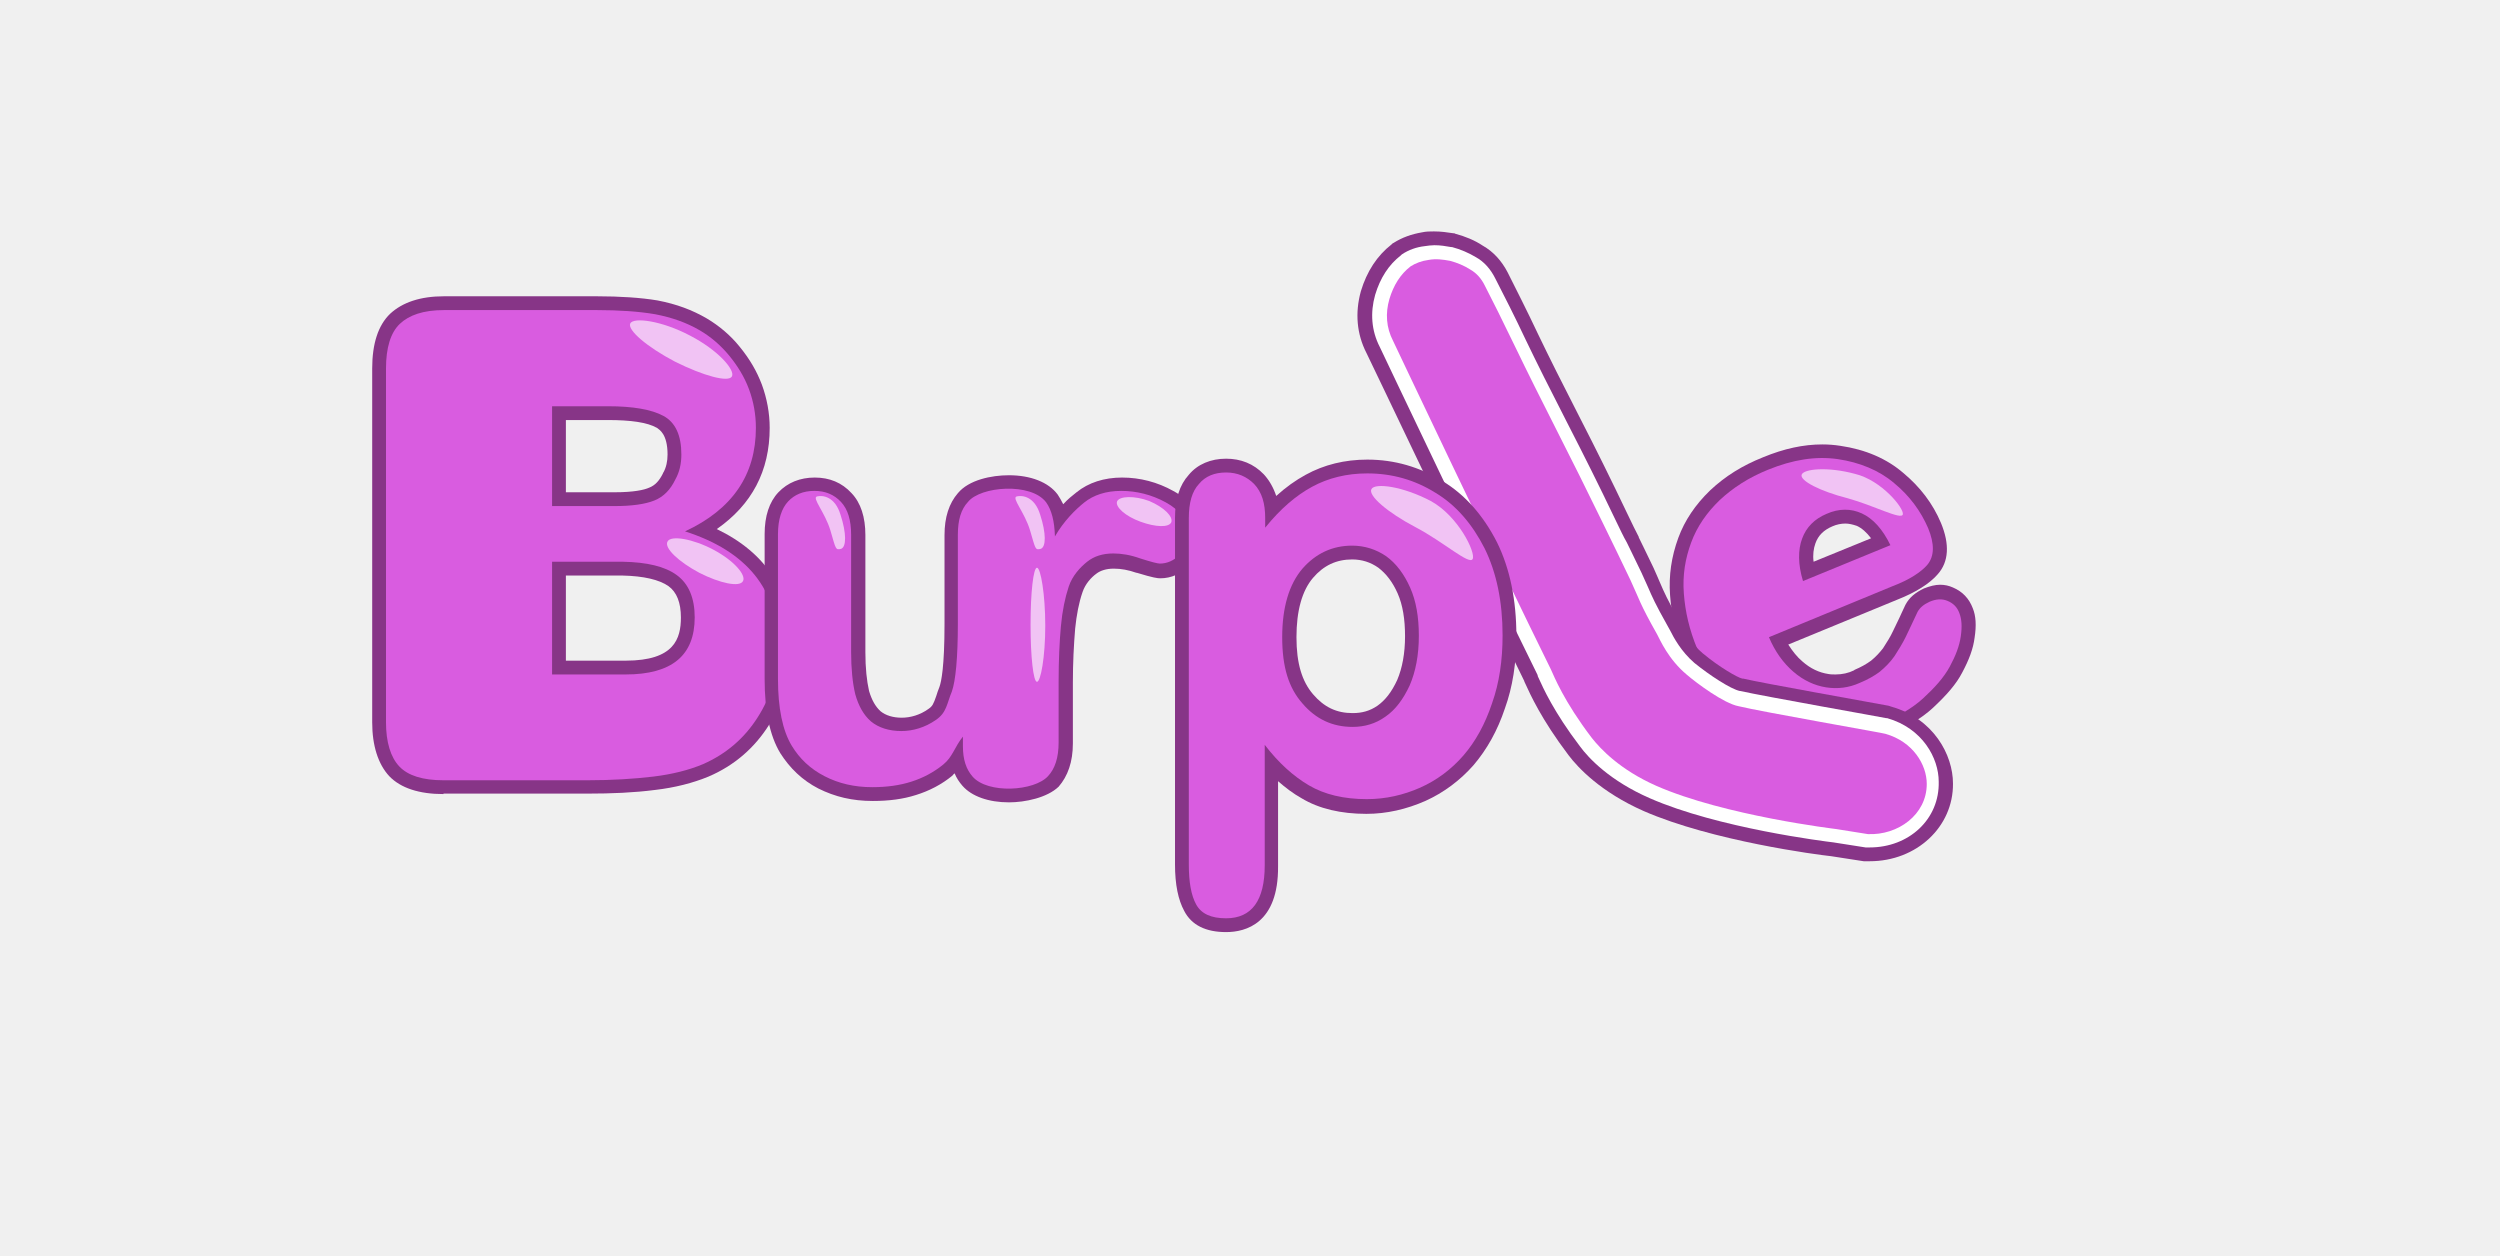
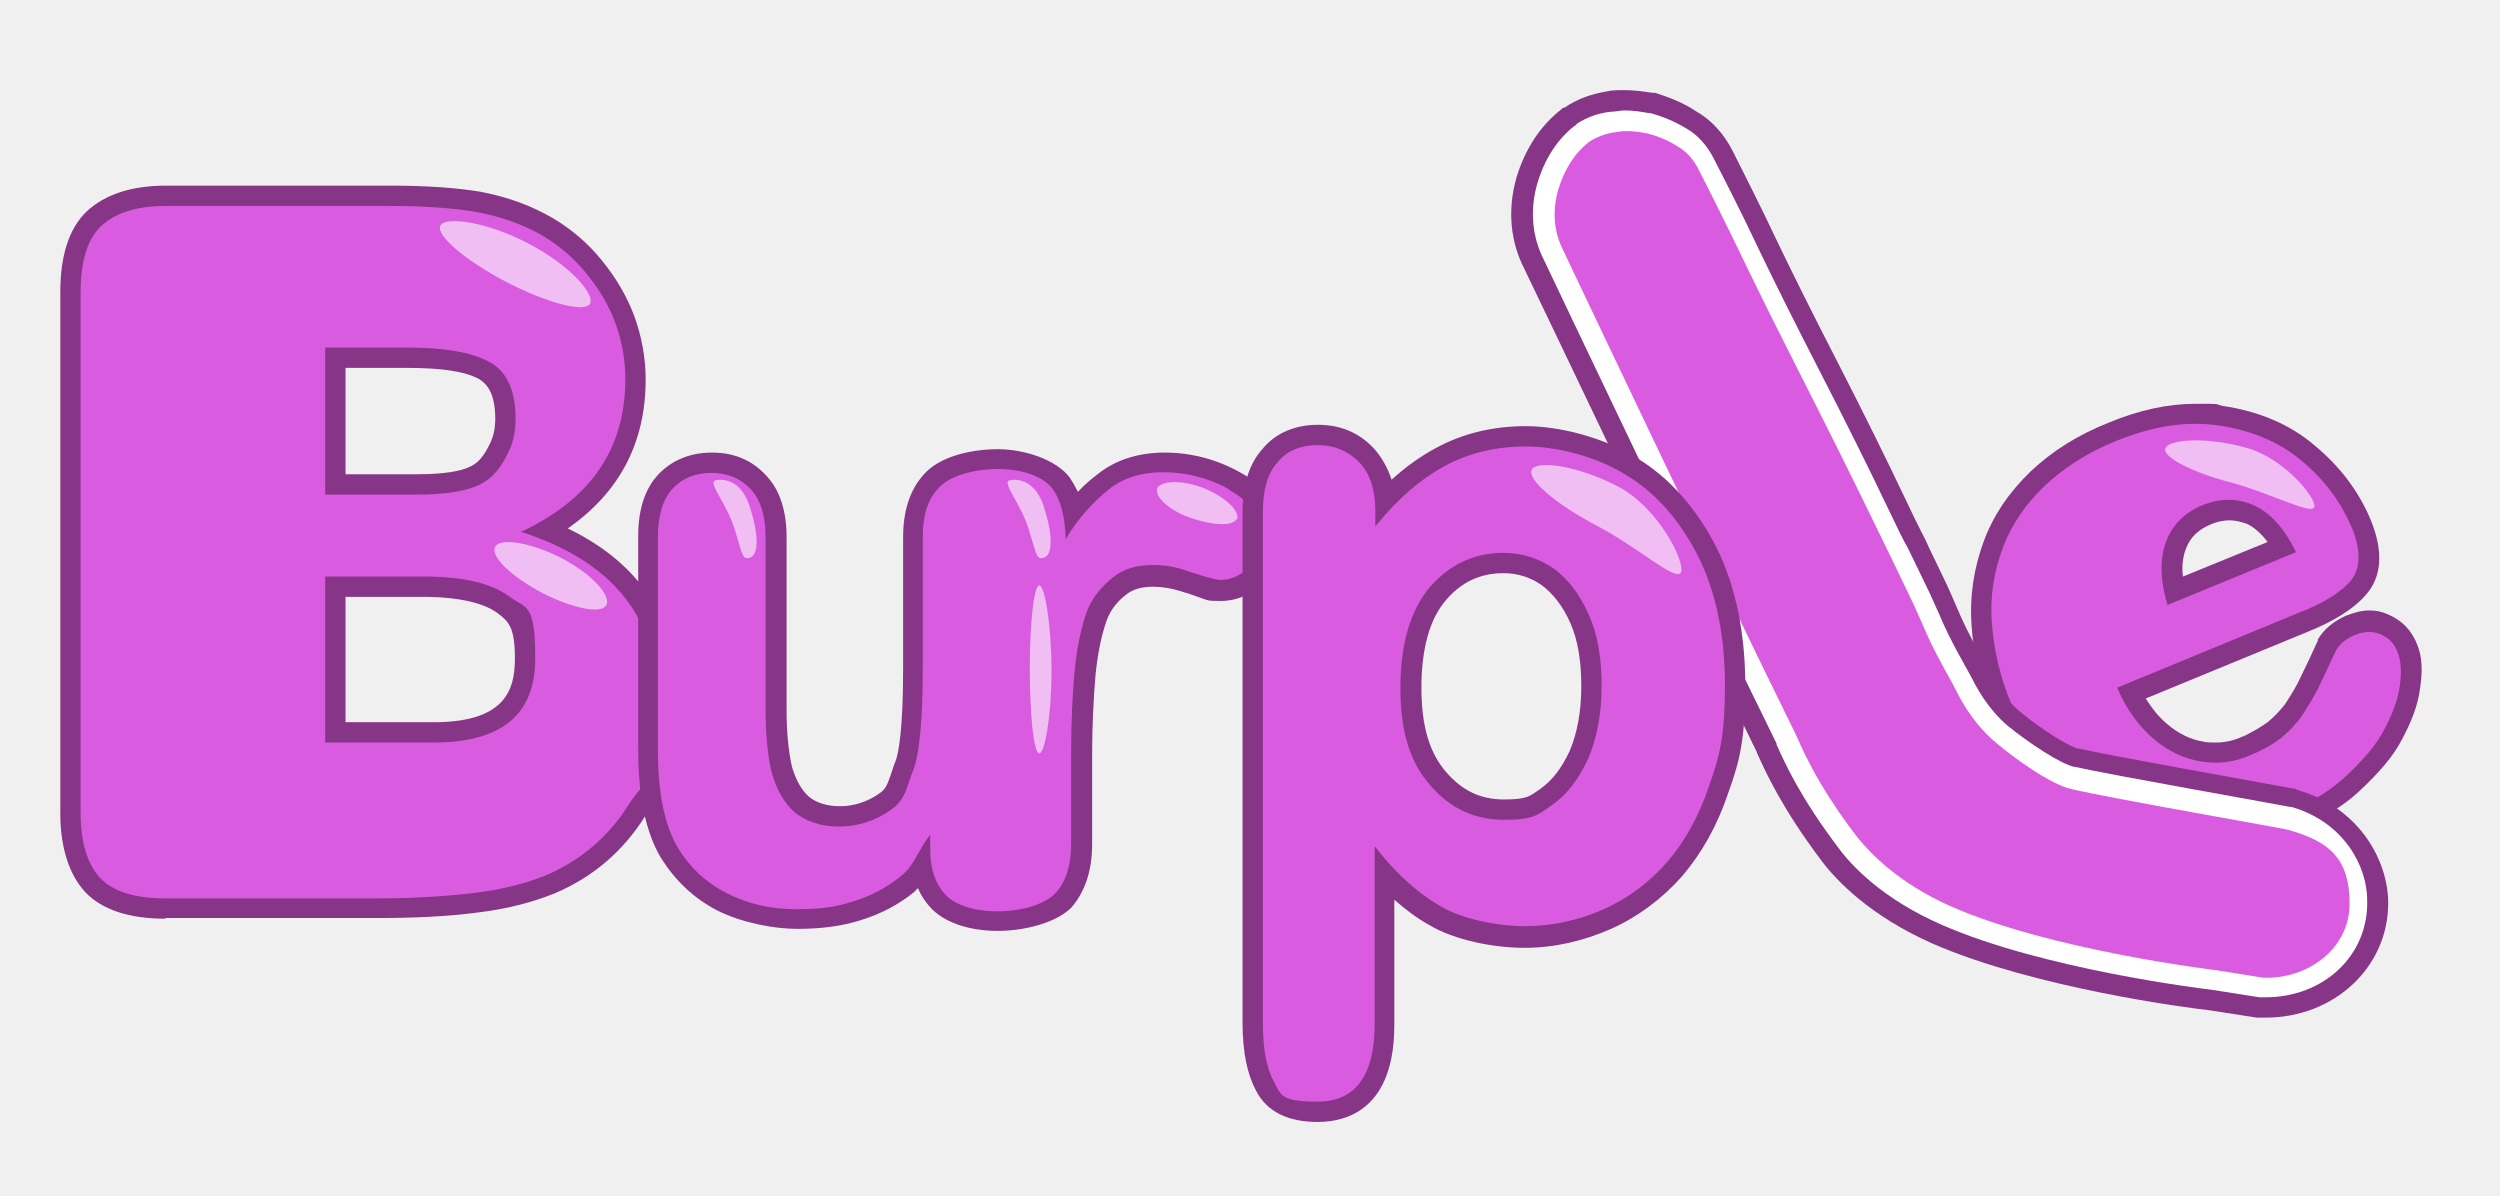
- <svg xmlns="http://www.w3.org/2000/svg" version="1.1" id="Layer_1" x="0px" y="0px" viewBox="0 0 543.4 272.8" style="enable-background:new 0 0 543.4 272.8;" xml:space="preserve">
-   <style type="text/css">
- 	.st0{fill:#873587;}
- 	.st1{fill:#D95CE0;}
- 	.st2{opacity:0.63;fill:#FFFFFF;enable-background:new    ;}
- 	.st3{fill:#FFFFFF;}
- </style>
-   <g id="Layer_1-2">
-     <path class="st0" d="M394.9,163.5c-4,0-7.8-0.8-11.4-2.3c-7.6-3.3-13.5-9.7-17.4-19c-1.8-4.3-2.8-8.5-3.1-12.9   c-0.3-4.2,0.3-8.3,1.8-12.4c1.4-3.8,3.7-7.2,6.9-10.3c3.3-3.1,7-5.4,11.5-7.2c4.6-1.9,8.8-2.8,12.9-2.8c1.3,0,2.6,0.1,3.9,0.3   c5.5,0.8,10.1,2.8,13.7,5.9c3.6,3,6.4,6.6,8.2,10.9c1.9,4.6,1.7,8.4-0.7,11.1c-1.8,2.1-4.9,4-8.7,5.5l-23.8,9.8   c0.9,1.4,1.9,2.7,3.1,3.7c1.7,1.5,3.6,2.4,5.6,2.7c0.5,0.1,1.1,0.1,1.6,0.1c1.4,0,2.8-0.3,4-0.9l0.1-0.1c1.4-0.6,2.5-1.2,3.6-2   c1.1-0.9,1.9-1.8,2.6-2.7c0.9-1.4,1.6-2.5,2.2-3.8c0.4-0.8,0.8-1.7,1.3-2.7c0.4-0.8,0.8-1.8,1.3-2.8l0.1-0.2c0.8-1.5,2.1-2.6,4-3.5   c1.3-0.5,2.4-0.8,3.5-0.8c1,0,1.9,0.2,2.8,0.6c2.1,0.9,3.5,2.4,4.3,4.5c0.7,1.7,0.8,3.8,0.4,6.4c-0.3,2.4-1.2,4.8-2.7,7.6   c-1.3,2.5-3.3,4.8-6.4,7.7c-2.5,2.3-5.9,4.3-10.5,6.3C404.5,162.4,399.6,163.4,394.9,163.5L394.9,163.5z M401.1,113.8   c-0.9,0-1.9,0.2-2.8,0.6c-1.9,0.8-3.1,2-3.7,3.7c-0.4,1.1-0.6,2.5-0.4,4l12.5-5.1c-1-1.3-2-2.2-3.1-2.7   C402.7,114,401.9,113.8,401.1,113.8L401.1,113.8z" />
-     <path id="e" class="st1" d="M411.4,127.4l-26.9,11.1c1.3,3.1,3.1,5.6,5.3,7.5c2.2,1.9,4.6,3,7.1,3.4s5,0.1,7.4-1   c1.7-0.7,3.1-1.5,4.3-2.4c1.2-1,2.3-2.1,3.2-3.4c0.9-1.4,1.7-2.7,2.4-4.1c0.7-1.4,1.5-3.2,2.6-5.5c0.5-0.9,1.3-1.6,2.6-2.2   c1.4-0.6,2.7-0.7,3.9-0.2c1.2,0.5,2.1,1.3,2.6,2.7c0.5,1.3,0.6,2.9,0.3,5c-0.3,2.1-1.1,4.2-2.4,6.6s-3.3,4.6-5.8,6.9   s-5.8,4.1-9.6,5.7c-8.8,3.7-16.7,3.9-23.7,0.9s-12.2-8.8-15.8-17.4c-1.7-4.1-2.6-8-2.9-12c-0.3-4,0.3-7.6,1.6-11.1s3.4-6.5,6.2-9.2   c2.9-2.7,6.3-4.9,10.5-6.6c5.4-2.2,10.4-3,15.2-2.3c4.7,0.7,8.9,2.4,12.2,5.2c3.4,2.8,5.8,6.1,7.4,9.8c1.4,3.4,1.4,6.1-0.2,8   C417.6,124.3,415.1,126,411.4,127.4L411.4,127.4L411.4,127.4z M391.9,126.3l19-7.8c-1.7-3.5-3.8-5.8-6.2-6.9   c-2.4-1.1-5-1.1-7.7,0.1c-2.6,1.1-4.4,2.9-5.3,5.4C390.8,119.5,390.8,122.7,391.9,126.3L391.9,126.3z" />
+ <svg xmlns="http://www.w3.org/2000/svg" id="Layer_1" data-name="Layer 1" version="1.1" viewBox="0 0 369 176.5">
+   <defs>
+     <style>
+       .cls-1 {
+         fill: #873587;
+       }
+ 
+       .cls-1, .cls-2, .cls-3, .cls-4 {
+         stroke-width: 0px;
+       }
+ 
+       .cls-2 {
+         isolation: isolate;
+         opacity: .6;
+       }
+ 
+       .cls-2, .cls-4 {
+         fill: #fff;
+       }
+ 
+       .cls-3 {
+         fill: #d95ce0;
+       }
+     </style>
+   </defs>
+   <g id="Layer_1-2" data-name="Layer 1-2">
+     <path class="cls-1" d="M322.9,126.5c-4,0-7.8-.8-11.4-2.3-7.6-3.3-13.5-9.7-17.4-19-1.8-4.3-2.8-8.5-3.1-12.9-.3-4.2.3-8.3,1.8-12.4,1.4-3.8,3.7-7.2,6.9-10.3,3.3-3.1,7-5.4,11.5-7.2,4.6-1.9,8.8-2.8,12.9-2.8s2.6,0,3.9.3c5.5.8,10.1,2.8,13.7,5.9,3.6,3,6.4,6.6,8.2,10.9,1.9,4.6,1.7,8.4-.7,11.1-1.8,2.1-4.9,4-8.7,5.5l-23.8,9.8c.9,1.4,1.9,2.7,3.1,3.7,1.7,1.5,3.6,2.4,5.6,2.7.5.1,1.1.1,1.6.1,1.4,0,2.8-.3,4-.9h.1c1.4-.7,2.5-1.3,3.6-2.1,1.1-.9,1.9-1.8,2.6-2.7.9-1.4,1.6-2.5,2.2-3.8.4-.8.8-1.7,1.3-2.7.4-.8.8-1.8,1.3-2.8v-.2c.9-1.5,2.2-2.6,4.1-3.5,1.3-.5,2.4-.8,3.5-.8s1.9.2,2.8.6c2.1.9,3.5,2.4,4.3,4.5.7,1.7.8,3.8.4,6.4-.3,2.4-1.2,4.8-2.7,7.6-1.3,2.5-3.3,4.8-6.4,7.7-2.5,2.3-5.9,4.3-10.5,6.3-5.1,2.2-10,3.2-14.7,3.3h0ZM329.1,76.8c-.9,0-1.9.2-2.8.6-1.9.8-3.1,2-3.7,3.7-.4,1.1-.6,2.5-.4,4l12.5-5.1c-1-1.3-2-2.2-3.1-2.7-.9-.3-1.7-.5-2.5-.5h0Z" />
+     <path id="e" class="cls-3" d="M339.4,90.4l-26.9,11.1c1.3,3.1,3.1,5.6,5.3,7.5,2.2,1.9,4.6,3,7.1,3.4s5,.1,7.4-1c1.7-.7,3.1-1.5,4.3-2.4,1.2-1,2.3-2.1,3.2-3.4.9-1.4,1.7-2.7,2.4-4.1.7-1.4,1.5-3.2,2.6-5.5.5-.9,1.3-1.6,2.6-2.2,1.4-.6,2.7-.7,3.9-.2,1.2.5,2.1,1.3,2.6,2.7.5,1.3.6,2.9.3,5-.3,2.1-1.1,4.2-2.4,6.6s-3.3,4.6-5.8,6.9-5.8,4.1-9.6,5.7c-8.8,3.7-16.7,3.9-23.7.9s-12.2-8.8-15.8-17.4c-1.7-4.1-2.6-8-2.9-12s.3-7.6,1.6-11.1,3.4-6.5,6.2-9.2c2.9-2.7,6.3-4.9,10.5-6.6,5.4-2.2,10.4-3,15.2-2.3,4.7.7,8.9,2.4,12.2,5.2,3.4,2.8,5.8,6.1,7.4,9.8,1.4,3.4,1.4,6.1-.2,8-1.3,1.5-3.8,3.2-7.5,4.6h0ZM319.9,89.3l19-7.8c-1.7-3.5-3.8-5.8-6.2-6.9-2.4-1.1-5-1.1-7.7,0-2.6,1.1-4.4,2.9-5.3,5.4-.9,2.4-.9,5.6.2,9.2h0Z" />
    <g id="highlight4">
-       <path class="st2" d="M413.6,111.8c-0.3,1.3-6.2-1.9-12-3.5c-5.9-1.5-10.4-3.8-10-5.1s5.7-1.8,11.6-0.2    C409,104.4,413.9,110.5,413.6,111.8L413.6,111.8z" />
+       <path class="cls-2" d="M341.6,74.8c-.3,1.3-6.2-1.9-12-3.5-5.9-1.5-10.4-3.8-10-5.1s5.7-1.8,11.6-.2c5.8,1.4,10.7,7.5,10.4,8.8h0Z" />
    </g>
-     <path class="st0" d="M406.4,187.2c-0.3,0-0.6,0-0.9,0l-0.4,0l-7.1-1.1c-2.9-0.3-25.8-3.3-40.7-9.8c-9.3-4.1-14.3-9.4-16.4-12.2   c-5.9-7.8-8.3-13.2-9.4-15.6c-0.1-0.2-0.2-0.4-0.2-0.5c-11.4-23.2-34-70.8-34.3-71.3c-2.1-4.1-2.5-8.7-1.2-13.4   c1.3-4.3,3.5-7.7,6.7-10.2l0.2-0.2l0.2-0.1c1.9-1.2,3.9-1.9,6.2-2.3c0.9-0.2,1.7-0.2,2.6-0.2c1.5,0,2.9,0.2,4.2,0.4l0.2,0l0.2,0.1   c2.2,0.6,4.2,1.4,6,2.6c2.3,1.3,4.1,3.3,5.4,5.8c1.9,3.8,4.2,8.3,6.6,13.4c2.4,5,5.3,10.8,9,18c3.8,7.4,7.1,14.1,10.1,20.4   c1.4,3,2.2,4.5,2.8,5.7l0,0.1c0.8,1.7,1.5,3,3.2,6.6c0.6,1.3,1,2.3,1.4,3.2c0.9,2.1,1.6,3.7,4.2,8.3c0.1,0.1,0.3,0.5,0.6,1   c0.8,1.5,2.1,4.1,4.5,6.1c3.6,3,7.6,5.3,8.6,5.5l0.2,0c4.2,1,26.3,4.9,31.6,5.9l0.3,0.1l0.3,0.1c9.2,2.6,13.4,10.5,13.4,16.7   C424.6,179.7,416.6,187.2,406.4,187.2L406.4,187.2z" />
-     <path class="st3" d="M406.4,184.2c-0.2,0-0.5,0-0.7,0h-0.2l-7-1.1c-1.7-0.2-25.1-3.1-39.9-9.6c-8.7-3.8-13.3-8.7-15.2-11.3   c-5.7-7.5-8-12.7-9-14.9c-0.1-0.2-0.2-0.4-0.2-0.6c-11.3-22.9-33.5-69.6-34.3-71.3c-1.8-3.5-2.1-7.4-1-11.3c1.1-3.7,3-6.6,5.6-8.6   l0.1-0.1l0.1-0.1c1.5-1,3.2-1.6,5-1.8c0.7-0.1,1.4-0.2,2.1-0.2c1.3,0,2.5,0.2,3.6,0.4l0.1,0l0.1,0c1.9,0.5,3.7,1.3,5.2,2.2   c1.8,1,3.2,2.6,4.2,4.6c1.9,3.7,4.2,8.2,6.6,13.3c2.4,5,5.3,10.8,9,18c3.8,7.4,7.1,14,10.1,20.3c1.5,3.1,2.2,4.6,2.9,5.8   c0.8,1.6,1.4,2.9,3.2,6.6c0.6,1.3,1,2.2,1.4,3.1c0.9,2.1,1.6,3.7,4.3,8.5c0.1,0.2,0.3,0.5,0.5,0.9c0.8,1.6,2.4,4.6,5.3,7.1   c3.2,2.6,7.9,5.7,9.9,6.1l0.1,0c4.8,1.1,31.4,5.8,31.7,5.9l0.1,0l0.1,0c7.7,2.2,11.2,8.7,11.2,13.8   C421.6,178.1,414.9,184.2,406.4,184.2L406.4,184.2L406.4,184.2z" />
-     <path id="l" class="st1" d="M377.9,153.5c-3.2-0.6-9.1-5-11.2-6.8c-4.1-3.4-5.9-7.7-6.5-8.8c-3.9-6.9-3.8-7.5-5.8-11.8   c-3.1-6.5-2.6-5.4-6-12.4s-6.8-13.8-10.1-20.3s-6.3-12.5-9-18.1s-4.9-10-6.6-13.3c-0.7-1.4-1.7-2.6-3.1-3.4   c-1.4-0.9-2.9-1.5-4.4-1.9c-1.6-0.3-3.1-0.5-4.7-0.2c-1.5,0.2-2.8,0.7-3.9,1.4c-2.2,1.7-3.7,4.1-4.6,7.1c-0.9,3.1-0.7,6.2,0.8,9.1   c0,0,22.7,47.9,34.3,71.4c0.7,1.5,2.8,6.9,8.9,14.9c1.9,2.4,6.1,6.9,14,10.4c14.8,6.5,39.1,9.4,39.1,9.4l6.9,1.1   c6.5,0.3,12.8-4.2,12.8-10.9c0-4.2-3-9.2-9-10.9C409.8,159.4,382.8,154.7,377.9,153.5L377.9,153.5z" />
-     <path class="st0" d="M96.4,172.6c-5.3,0-9.3-1.3-11.8-3.9c-2.4-2.6-3.7-6.6-3.7-11.7V80.1c0-5.4,1.3-9.4,3.9-11.9   c2.7-2.5,6.6-3.8,11.7-3.8h33.2c5.1,0,9.6,0.3,13.2,0.9c4.2,0.8,7.6,2.1,10.7,3.9c2.7,1.6,5.2,3.7,7.2,6.2c2.2,2.7,3.7,5.3,4.8,8.2   c1.1,3,1.7,6.2,1.7,9.4c0,9.4-3.9,16.7-11.5,22c10.8,5.2,16.3,13.7,16.3,25.5c0,6.3-1.6,12-4.9,17c-3.2,5.1-7.6,8.9-13.2,11.3   c-3.4,1.4-7.3,2.4-11.6,2.9c-4.6,0.6-9.5,0.8-14.7,0.8H96.4L96.4,172.6z M136,143.6c10.6,0,12-4.8,12-9.4c0-3.2-0.9-5.5-2.7-6.8   c-2-1.4-5.4-2.2-10-2.3H123v18.5H136z M133.6,107c4.1,0,6.4-0.5,7.5-1c1.3-0.5,2.2-1.5,3-3.1l0-0.1l0.1-0.1   c0.6-1.1,0.9-2.4,0.9-3.9c0-4.5-1.8-5.4-2.3-5.8c-2.1-1.2-5.7-1.7-10.7-1.7H123V107L133.6,107L133.6,107z" />
-     <path id="b" class="st1" d="M127.7,169.6H96.4c-4.5,0-7.7-1-9.6-3s-2.9-5.3-2.9-9.6V80.1c0-4.5,1-7.8,3-9.7s5.1-3,9.6-3h33.2   c4.9,0,9.2,0.3,12.7,0.9c3.6,0.7,6.8,1.8,9.7,3.5c2.4,1.4,4.6,3.3,6.4,5.5s3.3,4.6,4.3,7.3s1.5,5.5,1.5,8.4   c0,10.2-5.1,17.7-15.4,22.5c13.4,4.3,20.2,12.6,20.2,25c0,5.7-1.5,10.9-4.4,15.4c-2.9,4.6-6.9,8-11.9,10.2   c-3.1,1.3-6.7,2.2-10.8,2.7C137.8,169.3,133,169.6,127.7,169.6L127.7,169.6L127.7,169.6z M120,88.3V110h13.6c3.7,0,6.6-0.4,8.6-1.2   s3.5-2.3,4.6-4.6c0.9-1.6,1.3-3.4,1.3-5.4c0-4.2-1.3-7-3.9-8.4c-2.6-1.4-6.6-2.1-12.1-2.1H120L120,88.3z M135.4,122.1H120v24.5h16   c10,0,15-4.1,15-12.4c0-4.2-1.3-7.3-3.9-9.2C144.5,123.1,140.6,122.2,135.4,122.1L135.4,122.1L135.4,122.1z" />
-     <path class="st0" d="M219.3,174.4c-4.4,0-8.1-1.3-10.1-3.6c-0.7-0.8-1.3-1.7-1.7-2.7c-0.2,0.1-0.3,0.3-0.5,0.5   c-2.3,1.9-5,3.3-7.9,4.2c-2.8,0.9-5.9,1.3-9.4,1.3c-4.4,0-8.2-0.9-11.8-2.7c-3.5-1.8-6.2-4.4-8.3-7.7c-2.3-3.8-3.4-9.2-3.4-16.1   v-31.5c0-3.9,1-7,3-9.1c2-2.1,4.7-3.2,7.9-3.2s5.9,1.1,8,3.4c2,2.1,3,5.2,3,9.1v25.5c0,3.4,0.3,6.2,0.8,8.4c0.6,2,1.4,3.4,2.5,4.4   c1.1,0.9,2.7,1.4,4.6,1.4s4-0.6,5.8-1.9c0.9-0.6,1.1-1.1,1.7-2.8c0.2-0.6,0.4-1.3,0.7-2c0.4-1.1,1.1-4.4,1.1-13.7v-19.3   c0-3.9,1-6.9,2.9-9.1c2.4-2.9,7.3-3.9,11.1-3.9c4.7,0,8.6,1.5,10.6,4.2c0.4,0.6,0.8,1.3,1.2,2.1c1-1.1,2-1.9,2.9-2.6   c2.6-2.1,6-3.2,9.9-3.2s7.7,1,11.1,2.9c3.9,2.1,6.1,5.1,6.5,8.9l0,0.2v0.2c0,2.6-1,5-2.9,6.9c-1.8,1.8-4,2.8-6.4,2.8   c-0.6,0-1.5-0.1-5.1-1.2l-0.1,0c-1.7-0.6-3.3-0.9-4.9-0.9s-2.9,0.4-3.8,1.1c-1.1,0.8-2.4,2.2-3,4c-0.8,2.3-1.3,5-1.6,7.9   c-0.3,3.6-0.5,7.5-0.5,11.8v13.2c0,4-1.1,7.1-3.1,9.4C227.6,173.4,222.8,174.4,219.3,174.4L219.3,174.4z" />
-     <path id="ur" class="st1" d="M253.4,109.2c-3.1-1.7-6.4-2.5-9.7-2.5s-6,0.9-8,2.5s-4.5,4.1-6.4,7.4c-0.1-3.3-0.7-5.7-1.9-7.4   c-3.3-4.4-14.3-3.5-17-0.1c-1.5,1.6-2.2,3.9-2.2,7.1v19.3c0,7.6-0.5,12.5-1.3,14.8c-1.1,2.6-1.1,4.6-3.5,6.2   c-2.3,1.6-4.9,2.4-7.5,2.4s-4.9-0.7-6.6-2.1c-1.6-1.4-2.7-3.4-3.4-5.9c-0.6-2.5-0.9-5.6-0.9-9.2v-25.5c0-3.1-0.7-5.5-2.2-7.1   s-3.4-2.4-5.8-2.4s-4.3,0.8-5.7,2.3s-2.2,3.9-2.2,7.1v31.5c0,6.3,1,11.2,3,14.5c1.7,2.8,4,5,7.1,6.6s6.5,2.4,10.4,2.4   c3.2,0,6-0.4,8.5-1.2s4.8-2,6.9-3.7c2.1-1.7,2.4-3.7,4.3-6.1v2.1c0,2.9,0.7,5,2.1,6.6c3.3,3.8,13.4,3.2,16.4-0.1   c1.5-1.6,2.3-4,2.3-7.3v-13.2c0-4.8,0.2-8.8,0.5-12.1s0.9-6.2,1.7-8.6c0.8-2.4,2.5-4.2,4-5.4s3.4-1.8,5.7-1.8   c1.7,0,3.7,0.3,5.9,1.1c2.2,0.7,3.7,1.1,4.2,1.1c1.5,0,3-0.6,4.3-1.9c1.3-1.3,2-2.9,2-4.8C258.1,113.1,256.5,110.9,253.4,109.2   L253.4,109.2L253.4,109.2z" />
-     <path class="st0" d="M266.5,202.6c-4.4,0-7.5-1.5-9.1-4.6c-1.3-2.4-2-5.7-2-10.1v-75.3c0-4.1,1-7.2,3-9.4c1.9-2.3,4.8-3.5,8.1-3.5   c3.2,0,6,1.1,8.2,3.4c1.2,1.3,2.1,2.9,2.7,4.7c2.1-1.9,4.2-3.4,6.4-4.6c4-2.2,8.5-3.3,13.4-3.3c5.9,0,11.4,1.6,16.4,4.7   c4.8,2.9,8.8,7.4,11.8,13.3c2.8,5.7,4.2,12.5,4.2,20.3c0,5.9-0.8,11.1-2.5,15.8c-1.6,4.8-3.9,8.9-6.8,12.3c-2.9,3.3-6.5,6-10.5,7.8   c-4.1,1.8-8.4,2.8-12.8,2.8c-5.5,0-10.3-1.1-14.1-3.4c-1.8-1-3.5-2.3-5.1-3.7v18.5C277.9,200.7,270.8,202.6,266.5,202.6   L266.5,202.6z M293.9,121.6c-3.4,0-6.2,1.3-8.5,4c-2.4,2.8-3.6,7.2-3.6,12.9s1.2,9.6,3.6,12.4c2.4,2.8,5.1,4.1,8.6,4.1   c2.1,0,3.8-0.5,5.4-1.6c1.7-1.2,3.1-3,4.3-5.6c1.1-2.6,1.7-5.8,1.7-9.5s-0.5-6.8-1.6-9.3c-1.1-2.5-2.5-4.3-4.2-5.6   C297.9,122.2,296,121.6,293.9,121.6L293.9,121.6z" />
-     <path id="p" class="st1" d="M275,112.6v2.1c3.3-4.1,6.7-7,10.2-8.9s7.5-2.9,12-2.9c5.4,0,10.3,1.4,14.8,4.2   c4.5,2.7,8,6.8,10.7,12.1c2.6,5.3,3.9,11.6,3.9,18.9c0,5.4-0.7,10.3-2.3,14.8c-1.5,4.5-3.6,8.3-6.2,11.3s-5.8,5.4-9.4,7   s-7.5,2.5-11.6,2.5c-5,0-9.2-1-12.6-3s-6.6-4.9-9.6-8.8v26.2c0,7.6-2.8,11.5-8.4,11.5c-3.3,0-5.4-1-6.5-3s-1.6-4.9-1.6-8.7v-75.3   c0-3.3,0.7-5.8,2.2-7.4c1.4-1.7,3.4-2.5,5.9-2.5s4.5,0.9,6.1,2.5C274.3,107,275,109.4,275,112.6L275,112.6L275,112.6z M308.4,138.2   c0-4.1-0.6-7.6-1.9-10.5c-1.3-2.9-3-5.2-5.2-6.8c-2.2-1.5-4.7-2.3-7.4-2.3c-4.3,0-7.9,1.7-10.8,5c-2.9,3.4-4.4,8.4-4.4,14.9   s1.4,11,4.4,14.4c2.9,3.4,6.5,5.1,10.9,5.1c2.6,0,5-0.7,7.1-2.2c2.2-1.5,3.9-3.8,5.3-6.8C307.7,146,308.4,142.4,308.4,138.2   L308.4,138.2L308.4,138.2z" />
+     <path class="cls-1" d="M334.4,150.2h-1.3l-7.1-1.1c-2.9-.3-25.8-3.3-40.7-9.8-9.3-4.1-14.3-9.4-16.4-12.2-5.9-7.8-8.3-13.2-9.4-15.6-.1-.2-.2-.4-.2-.5-11.4-23.2-34-70.8-34.3-71.3-2.1-4.1-2.5-8.7-1.2-13.4,1.3-4.3,3.5-7.7,6.7-10.2l.2-.2h.2c1.9-1.3,3.9-2,6.2-2.4.9-.2,1.7-.2,2.6-.2,1.5,0,2.9.2,4.2.4h.4c2.2.7,4.2,1.5,6,2.7,2.3,1.3,4.1,3.3,5.4,5.8,1.9,3.8,4.2,8.3,6.6,13.4,2.4,5,5.3,10.8,9,18,3.8,7.4,7.1,14.1,10.1,20.4,1.4,3,2.2,4.5,2.8,5.7h0c.8,1.8,1.5,3.1,3.2,6.7.6,1.3,1,2.3,1.4,3.2.9,2.1,1.6,3.7,4.2,8.3.1.1.3.5.6,1,.8,1.5,2.1,4.1,4.5,6.1,3.6,3,7.6,5.3,8.6,5.5h.2c4.2,1,26.3,4.9,31.6,5.9h.3c0,.1.3.2.3.2,9.2,2.6,13.4,10.5,13.4,16.7,0,9.4-7.9,16.9-18.1,16.9h0Z" />
+     <path class="cls-4" d="M334.4,147.2h-.9l-7-1.1c-1.7-.2-25.1-3.1-39.9-9.6-8.7-3.8-13.3-8.7-15.2-11.3-5.7-7.5-8-12.7-9-14.9-.1-.2-.2-.4-.2-.6-11.3-22.9-33.5-69.6-34.3-71.3-1.8-3.5-2.1-7.4-1-11.3,1.1-3.7,3-6.6,5.6-8.6h.1c0,0,.1-.2.1-.2,1.5-1,3.2-1.6,5-1.8.7,0,1.4-.2,2.1-.2,1.3,0,2.5.2,3.6.4h.2c1.9.5,3.7,1.3,5.2,2.2,1.8,1,3.2,2.6,4.2,4.6,1.9,3.7,4.2,8.2,6.6,13.3,2.4,5,5.3,10.8,9,18,3.8,7.4,7.1,14,10.1,20.3,1.5,3.1,2.2,4.6,2.9,5.8.8,1.6,1.4,2.9,3.2,6.6.6,1.3,1,2.2,1.4,3.1.9,2.1,1.6,3.7,4.3,8.5.1.2.3.5.5.9.8,1.6,2.4,4.6,5.3,7.1,3.2,2.6,7.9,5.7,9.9,6.1h.1c4.8,1.1,31.4,5.8,31.7,5.9h.2c7.7,2.2,11.2,8.7,11.2,13.8.2,8.2-6.5,14.3-15,14.3h0Z" />
+     <path id="l" class="cls-3" d="M305.9,116.5c-3.2-.6-9.1-5-11.2-6.8-4.1-3.4-5.9-7.7-6.5-8.8-3.9-6.9-3.8-7.5-5.8-11.8-3.1-6.5-2.6-5.4-6-12.4s-6.8-13.8-10.1-20.3-6.3-12.5-9-18.1-4.9-10-6.6-13.3c-.7-1.4-1.7-2.6-3.1-3.4-1.4-.9-2.9-1.5-4.4-1.9-1.6-.3-3.1-.5-4.7-.2-1.5.2-2.8.7-3.9,1.4-2.2,1.7-3.7,4.1-4.6,7.1-.9,3.1-.7,6.2.8,9.1,0,0,22.7,47.9,34.3,71.4.7,1.5,2.8,6.9,8.9,14.9,1.9,2.4,6.1,6.9,14,10.4,14.8,6.5,39.1,9.4,39.1,9.4l6.9,1.1c6.5.3,12.8-4.2,12.8-10.9s-3-9.2-9-10.9c0-.1-27-4.8-31.9-6h0Z" />
+     <path class="cls-1" d="M24.4,135.6c-5.3,0-9.3-1.3-11.8-3.9-2.4-2.6-3.7-6.6-3.7-11.7V43.1c0-5.4,1.3-9.4,3.9-11.9,2.7-2.5,6.6-3.8,11.7-3.8h33.2c5.1,0,9.6.3,13.2.9,4.2.8,7.6,2.1,10.7,3.9,2.7,1.6,5.2,3.7,7.2,6.2,2.2,2.7,3.7,5.3,4.8,8.2,1.1,3,1.7,6.2,1.7,9.4,0,9.4-3.9,16.7-11.5,22,10.8,5.2,16.3,13.7,16.3,25.5s-1.6,12-4.9,17c-3.2,5.1-7.6,8.9-13.2,11.3-3.4,1.4-7.3,2.4-11.6,2.9-4.6.6-9.5.8-14.7.8h-31.3ZM64,106.6c10.6,0,12-4.8,12-9.4s-.9-5.5-2.7-6.8c-2-1.4-5.4-2.2-10-2.3h-12.3v18.5h13ZM61.6,70c4.1,0,6.4-.5,7.5-1,1.3-.5,2.2-1.5,3-3.1h0c0,0,.1-.2.1-.2.6-1.1.9-2.4.9-3.9,0-4.5-1.8-5.4-2.3-5.8-2.1-1.2-5.7-1.7-10.7-1.7h-9.1v15.7h10.6Z" />
+     <path id="b" class="cls-3" d="M55.7,132.6h-31.3c-4.5,0-7.7-1-9.6-3s-2.9-5.3-2.9-9.6V43.1c0-4.5,1-7.8,3-9.7s5.1-3,9.6-3h33.2c4.9,0,9.2.3,12.7.9,3.6.7,6.8,1.8,9.7,3.5,2.4,1.4,4.6,3.3,6.4,5.5s3.3,4.6,4.3,7.3,1.5,5.5,1.5,8.4c0,10.2-5.1,17.7-15.4,22.5,13.4,4.3,20.2,12.6,20.2,25s-1.5,10.9-4.4,15.4c-2.9,4.6-6.9,8-11.9,10.2-3.1,1.3-6.7,2.2-10.8,2.7-4.2.5-9,.8-14.3.8h0ZM48,51.3v21.7h13.6c3.7,0,6.6-.4,8.6-1.2s3.5-2.3,4.6-4.6c.9-1.6,1.3-3.4,1.3-5.4,0-4.2-1.3-7-3.9-8.4-2.6-1.4-6.6-2.1-12.1-2.1h-12.1ZM63.4,85.1h-15.4v24.5h16c10,0,15-4.1,15-12.4s-1.3-7.3-3.9-9.2c-2.6-1.9-6.5-2.8-11.7-2.9h0Z" />
+     <path class="cls-1" d="M147.3,137.4c-4.4,0-8.1-1.3-10.1-3.6-.7-.8-1.3-1.7-1.7-2.7-.2.1-.3.3-.5.5-2.3,1.9-5,3.3-7.9,4.2-2.8.9-5.9,1.3-9.4,1.3s-8.2-.9-11.8-2.7c-3.5-1.8-6.2-4.4-8.3-7.7-2.3-3.8-3.4-9.2-3.4-16.1v-31.5c0-3.9,1-7,3-9.1s4.7-3.2,7.9-3.2,5.9,1.1,8,3.4c2,2.1,3,5.2,3,9.1v25.5c0,3.4.3,6.2.8,8.4.6,2,1.4,3.4,2.5,4.4,1.1.9,2.7,1.4,4.6,1.4s4-.6,5.8-1.9c.9-.6,1.1-1.1,1.7-2.8.2-.6.4-1.3.7-2,.4-1.1,1.1-4.4,1.1-13.7v-19.3c0-3.9,1-6.9,2.9-9.1,2.4-2.9,7.3-3.9,11.1-3.9s8.6,1.5,10.6,4.2c.4.6.8,1.3,1.2,2.1,1-1.1,2-1.9,2.9-2.6,2.6-2.1,6-3.2,9.9-3.2s7.7,1,11.1,2.9c3.9,2.1,6.1,5.1,6.5,8.9v.4c0,2.6-1,5-2.9,6.9-1.8,1.8-4,2.8-6.4,2.8s-1.5,0-5.1-1.2h-.1c-1.7-.6-3.3-.9-4.9-.9s-2.9.4-3.8,1.1c-1.1.8-2.4,2.2-3,4-.8,2.3-1.3,5-1.6,7.9-.3,3.6-.5,7.5-.5,11.8v13.2c0,4-1.1,7.1-3.1,9.4-2.5,2.4-7.3,3.4-10.8,3.4h0Z" />
+     <path id="ur" class="cls-3" d="M181.4,72.2c-3.1-1.7-6.4-2.5-9.7-2.5s-6,.9-8,2.5-4.5,4.1-6.4,7.4c-.1-3.3-.7-5.7-1.9-7.4-3.3-4.4-14.3-3.5-17,0-1.5,1.6-2.2,3.9-2.2,7.1v19.3c0,7.6-.5,12.5-1.3,14.8-1.1,2.6-1.1,4.6-3.5,6.2-2.3,1.6-4.9,2.4-7.5,2.4s-4.9-.7-6.6-2.1c-1.6-1.4-2.7-3.4-3.4-5.9-.6-2.5-.9-5.6-.9-9.2v-25.5c0-3.1-.7-5.5-2.2-7.1s-3.4-2.4-5.8-2.4-4.3.8-5.7,2.3-2.2,3.9-2.2,7.1v31.5c0,6.3,1,11.2,3,14.5,1.7,2.8,4,5,7.1,6.6s6.5,2.4,10.4,2.4,6-.4,8.5-1.2,4.8-2,6.9-3.7c2.1-1.7,2.4-3.7,4.3-6.1v2.1c0,2.9.7,5,2.1,6.6,3.3,3.8,13.4,3.2,16.4-.1,1.5-1.6,2.3-4,2.3-7.3v-13.2c0-4.8.2-8.8.5-12.1s.9-6.2,1.7-8.6,2.5-4.2,4-5.4,3.4-1.8,5.7-1.8,3.7.3,5.9,1.1c2.2.7,3.7,1.1,4.2,1.1,1.5,0,3-.6,4.3-1.9s2-2.9,2-4.8c-.3-2.7-1.9-4.9-5-6.6h0Z" />
+     <path class="cls-1" d="M194.5,165.6c-4.4,0-7.5-1.5-9.1-4.6-1.3-2.4-2-5.7-2-10.1v-75.3c0-4.1,1-7.2,3-9.4,1.9-2.3,4.8-3.5,8.1-3.5s6,1.1,8.2,3.4c1.2,1.3,2.1,2.9,2.7,4.7,2.1-1.9,4.2-3.4,6.4-4.6,4-2.2,8.5-3.3,13.4-3.3s11.4,1.6,16.4,4.7c4.8,2.9,8.8,7.4,11.8,13.3,2.8,5.7,4.2,12.5,4.2,20.3s-.8,11.1-2.5,15.8c-1.6,4.8-3.9,8.9-6.8,12.3-2.9,3.3-6.5,6-10.5,7.8-4.1,1.8-8.4,2.8-12.8,2.8s-10.3-1.1-14.1-3.4c-1.8-1-3.5-2.3-5.1-3.7v18.5c0,12.4-7,14.3-11.3,14.3h0ZM221.9,84.6c-3.4,0-6.2,1.3-8.5,4-2.4,2.8-3.6,7.2-3.6,12.9s1.2,9.6,3.6,12.4c2.4,2.8,5.1,4.1,8.6,4.1s3.8-.5,5.4-1.6c1.7-1.2,3.1-3,4.3-5.6,1.1-2.6,1.7-5.8,1.7-9.5s-.5-6.8-1.6-9.3-2.5-4.3-4.2-5.6c-1.7-1.2-3.6-1.8-5.7-1.8h0Z" />
+     <path id="p" class="cls-3" d="M203,75.6v2.1c3.3-4.1,6.7-7,10.2-8.9s7.5-2.9,12-2.9,10.3,1.4,14.8,4.2c4.5,2.7,8,6.8,10.7,12.1,2.6,5.3,3.9,11.6,3.9,18.9s-.7,10.3-2.3,14.8c-1.5,4.5-3.6,8.3-6.2,11.3s-5.8,5.4-9.4,7-7.5,2.5-11.6,2.5-9.2-1-12.6-3-6.6-4.9-9.6-8.8v26.2c0,7.6-2.8,11.5-8.4,11.5s-5.4-1-6.5-3-1.6-4.9-1.6-8.7v-75.3c0-3.3.7-5.8,2.2-7.4,1.4-1.7,3.4-2.5,5.9-2.5s4.5.9,6.1,2.5c1.7,1.8,2.4,4.2,2.4,7.4h0ZM236.4,101.2c0-4.1-.6-7.6-1.9-10.5-1.3-2.9-3-5.2-5.2-6.8-2.2-1.5-4.7-2.3-7.4-2.3-4.3,0-7.9,1.7-10.8,5-2.9,3.4-4.4,8.4-4.4,14.9s1.4,11,4.4,14.4c2.9,3.4,6.5,5.1,10.9,5.1s5-.7,7.1-2.2c2.2-1.5,3.9-3.8,5.3-6.8,1.3-3,2-6.6,2-10.8h0Z" />
    <g id="highlight7">
-       <path class="st2" d="M159.1,81.8c-0.7,1.4-6.2-0.1-12.4-3.2c-6.1-3.2-10.4-6.9-9.7-8.3s6.8-0.6,12.9,2.6    C156.1,76.1,159.8,80.4,159.1,81.8L159.1,81.8z" />
+       <path class="cls-2" d="M87.1,44.8c-.7,1.4-6.2,0-12.4-3.2-6.1-3.2-10.4-6.9-9.7-8.3s6.8-.6,12.9,2.6c6.2,3.2,9.9,7.5,9.2,8.9h0Z" />
    </g>
    <g id="highlight6">
-       <path class="st2" d="M225.4,148.2c-0.8,0-1.4-5.5-1.4-12.4s0.6-12.4,1.4-12.4s1.8,5.8,1.8,12.6S226.2,148.2,225.4,148.2    L225.4,148.2L225.4,148.2z" />
+       <path class="cls-2" d="M153.4,111.2c-.8,0-1.4-5.5-1.4-12.4s.6-12.4,1.4-12.4,1.8,5.8,1.8,12.6-1,12.2-1.8,12.2h0Z" />
    </g>
    <g id="highlight5">
-       <path class="st2" d="M320.1,121.5c-0.7,1.4-6.3-3.7-12.4-6.9s-10.4-6.9-9.6-8.3s6.8-0.6,12.9,2.6    C317,112.2,320.8,120.1,320.1,121.5L320.1,121.5L320.1,121.5z" />
+       <path class="cls-2" d="M248.1,84.5c-.7,1.4-6.3-3.7-12.4-6.9s-10.4-6.9-9.6-8.3,6.8-.6,12.9,2.6c6,3.3,9.8,11.2,9.1,12.6h0Z" />
    </g>
    <g id="highlight3">
-       <path class="st2" d="M182.8,119.3c-1.2,0.3-1.1,0.1-2.3-4c-1.2-4-4.1-7.1-2.9-7.4s3.9,0,5.1,4C184,115.9,184,118.9,182.8,119.3    L182.8,119.3z" />
+       <path class="cls-2" d="M110.8,82.3c-1.2.3-1.1,0-2.3-4-1.2-4-4.1-7.1-2.9-7.4s3.9,0,5.1,4c1.3,4,1.3,7,0,7.4h0Z" />
    </g>
    <g id="highlight2">
-       <path class="st2" d="M226.2,119.3c-1.2,0.3-1.1,0.1-2.3-4c-1.2-4-4.1-7.1-2.9-7.4s3.9,0,5.1,4    C227.4,115.9,227.4,118.9,226.2,119.3L226.2,119.3z" />
+       <path class="cls-2" d="M154.2,82.3c-1.2.3-1.1,0-2.3-4-1.2-4-4.1-7.1-2.9-7.4s3.9,0,5.1,4c1.3,4,1.3,7,0,7.4h0Z" />
    </g>
    <g id="highlight1">
-       <path class="st2" d="M161.5,126.3c-0.7,1.4-5,0.5-9.5-1.8c-4.5-2.4-7.7-5.4-6.9-6.8c0.7-1.4,5.5-0.6,10,1.8S162.2,125,161.5,126.3    L161.5,126.3z" />
+       <path class="cls-2" d="M89.5,89.3c-.7,1.4-5,.5-9.5-1.8-4.5-2.4-7.7-5.4-6.9-6.8.7-1.4,5.5-.6,10,1.8s7.1,5.5,6.4,6.8h0Z" />
    </g>
    <g id="highlight">
-       <path class="st2" d="M254.6,113.5c-0.5,1.2-3.4,1.1-6.7-0.1c-3.3-1.2-5.5-3.2-5.1-4.4c0.5-1.2,3.8-1.3,7-0.1    C253.1,110.3,255,112.3,254.6,113.5L254.6,113.5L254.6,113.5z" />
+       <path class="cls-2" d="M182.6,76.5c-.5,1.2-3.4,1.1-6.7,0s-5.5-3.2-5.1-4.4c.5-1.2,3.8-1.3,7,0,3.3,1.4,5.2,3.4,4.8,4.6h0Z" />
    </g>
  </g>
</svg>
